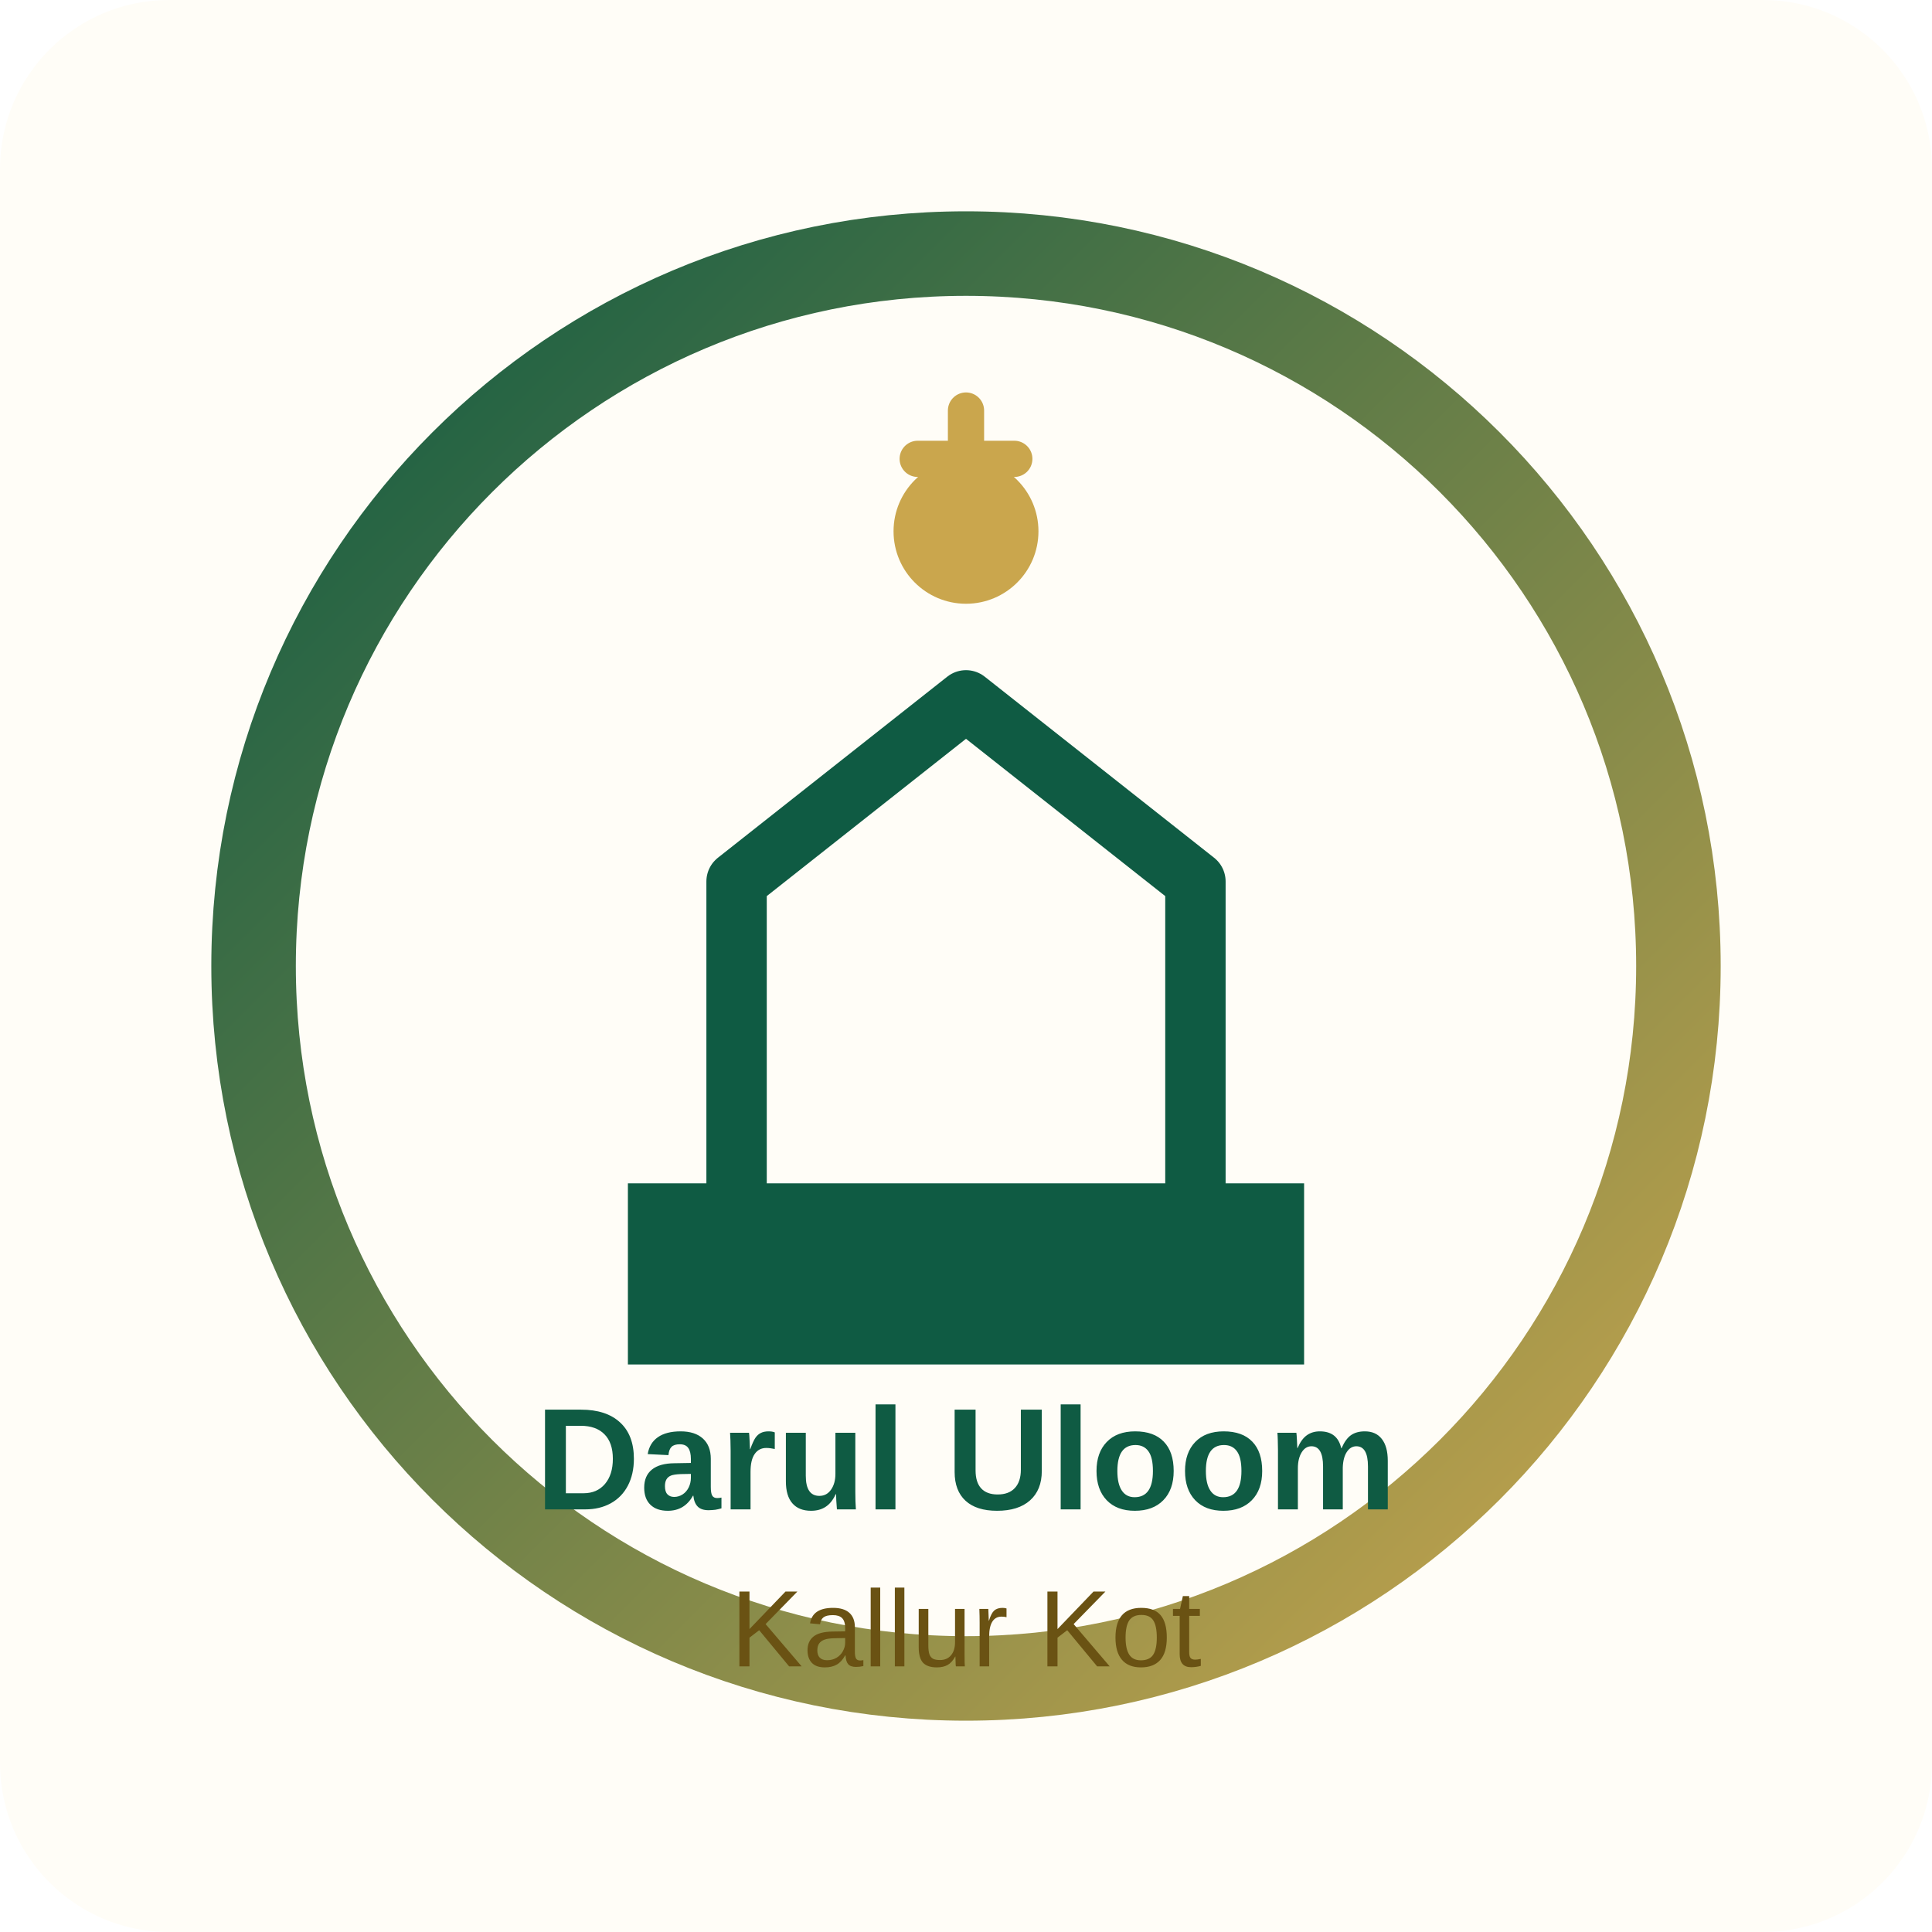
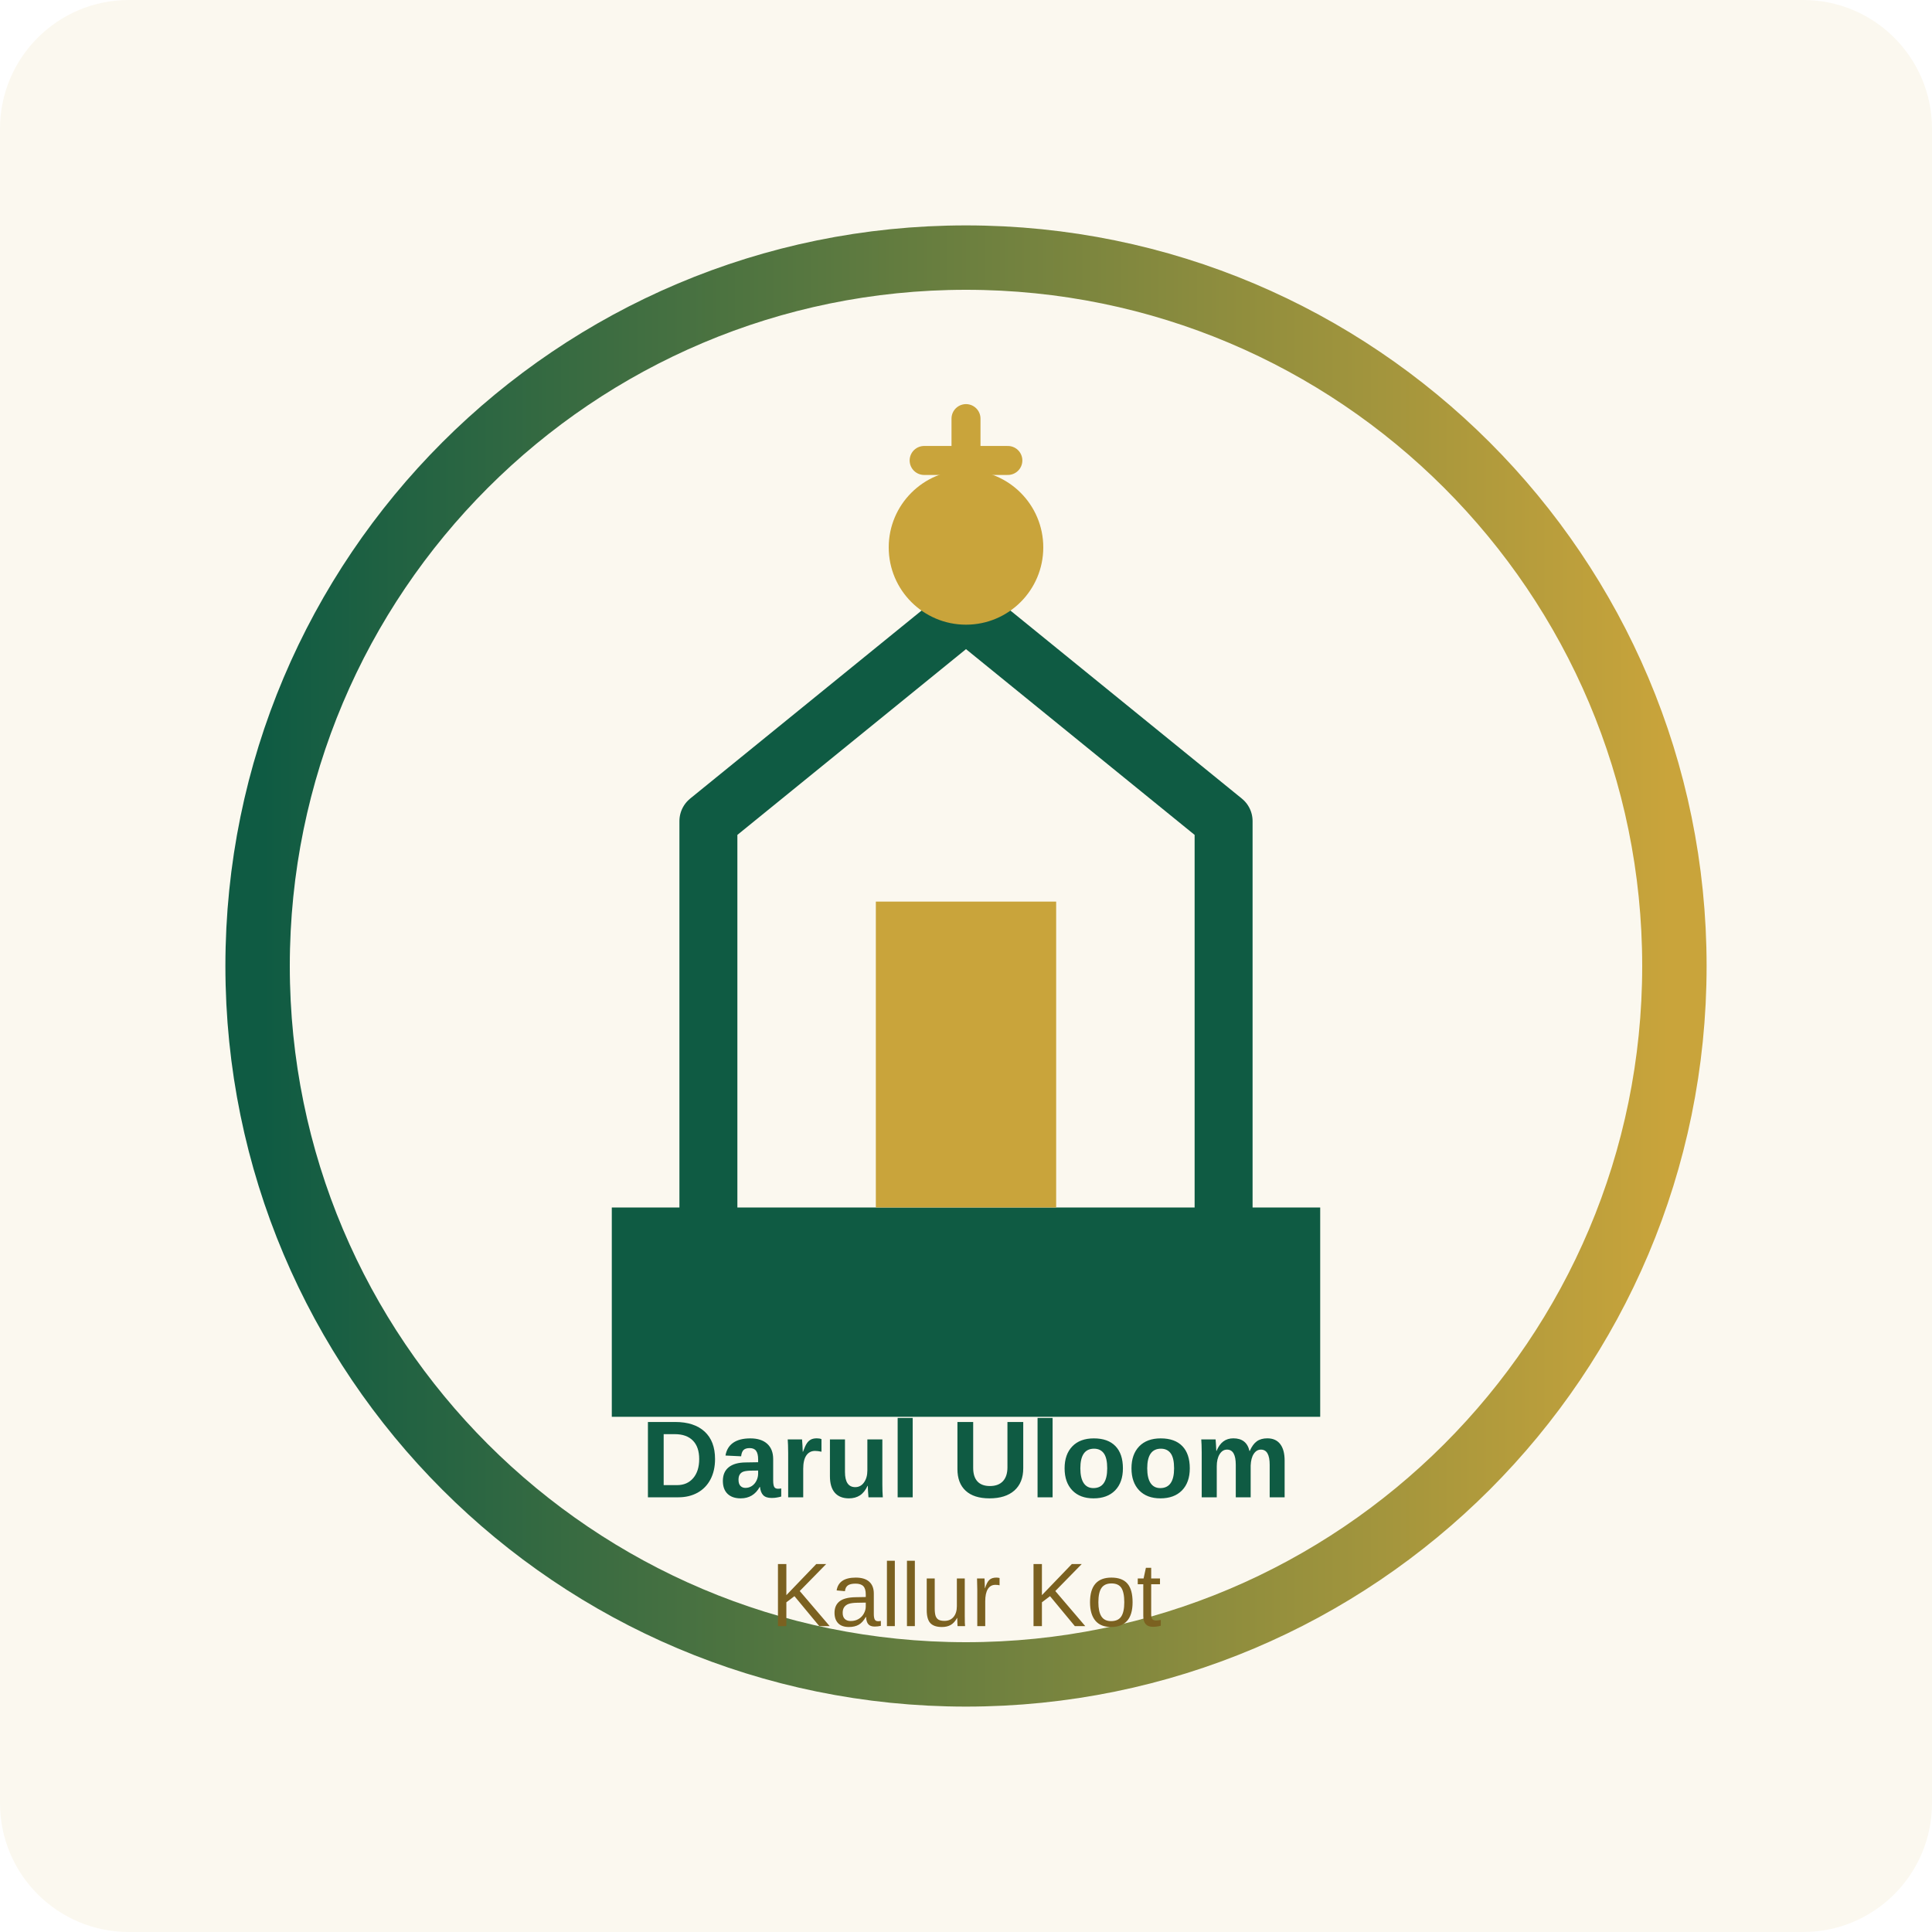
- <svg xmlns="http://www.w3.org/2000/svg" width="320" height="320" viewBox="0 0 320 320">
+ <svg xmlns="http://www.w3.org/2000/svg" width="600" height="600" viewBox="0 0 600 600">
  <defs>
-     <linearGradient id="g" x1="0" y1="0" x2="1" y2="1">
+     <linearGradient id="g" x1="0" x2="1">
      <stop offset="0%" stop-color="#0f5b43" />
-       <stop offset="100%" stop-color="#caa64d" />
+       <stop offset="100%" stop-color="#c9a43b" />
    </linearGradient>
  </defs>
-   <rect width="320" height="320" rx="28" fill="#fffdf7" />
-   <circle cx="160" cy="160" r="118" fill="none" stroke="url(#g)" stroke-width="14" />
-   <path d="M104 196h112v30H104z" fill="#0f5b43" />
-   <path d="M122 196v-50l38-30 38 30v50" fill="none" stroke="#0f5b43" stroke-width="10" stroke-linecap="round" stroke-linejoin="round" />
-   <circle cx="160" cy="88" r="12" fill="#caa64d" />
-   <path d="M160 68v16M152 76h16" stroke="#caa64d" stroke-width="6" stroke-linecap="round" />
-   <text x="160" y="250" text-anchor="middle" font-family="Arial" font-size="24" font-weight="700" fill="#0f5b43">Darul Uloom</text>
-   <text x="160" y="276" text-anchor="middle" font-family="Arial" font-size="18" fill="#6a5213">Kallur Kot</text>
+   <rect width="600" height="600" rx="40" fill="#fbf8ef" />
+   <circle cx="300" cy="300" r="220" fill="none" stroke="url(#g)" stroke-width="20" />
+   <path d="M190 375h220v65H190z" fill="#0f5b43" />
+   <path d="M220 375V255l80-65 80 65v120" fill="none" stroke="#0f5b43" stroke-width="18" stroke-linecap="round" stroke-linejoin="round" />
+   <path d="M272 280h56v95h-56z" fill="#c9a43b" />
+   <circle cx="300" cy="170" r="24" fill="#c9a43b" />
+   <path d="M300 130v26M287 143h26" stroke="#c9a43b" stroke-width="9" stroke-linecap="round" />
+   <text x="300" y="465" text-anchor="middle" font-family="Arial" font-size="34" font-weight="700" fill="#0f5b43">Darul Uloom</text>
+   <text x="300" y="505" text-anchor="middle" font-family="Arial" font-size="28" fill="#7b6120">Kallur Kot</text>
</svg>
